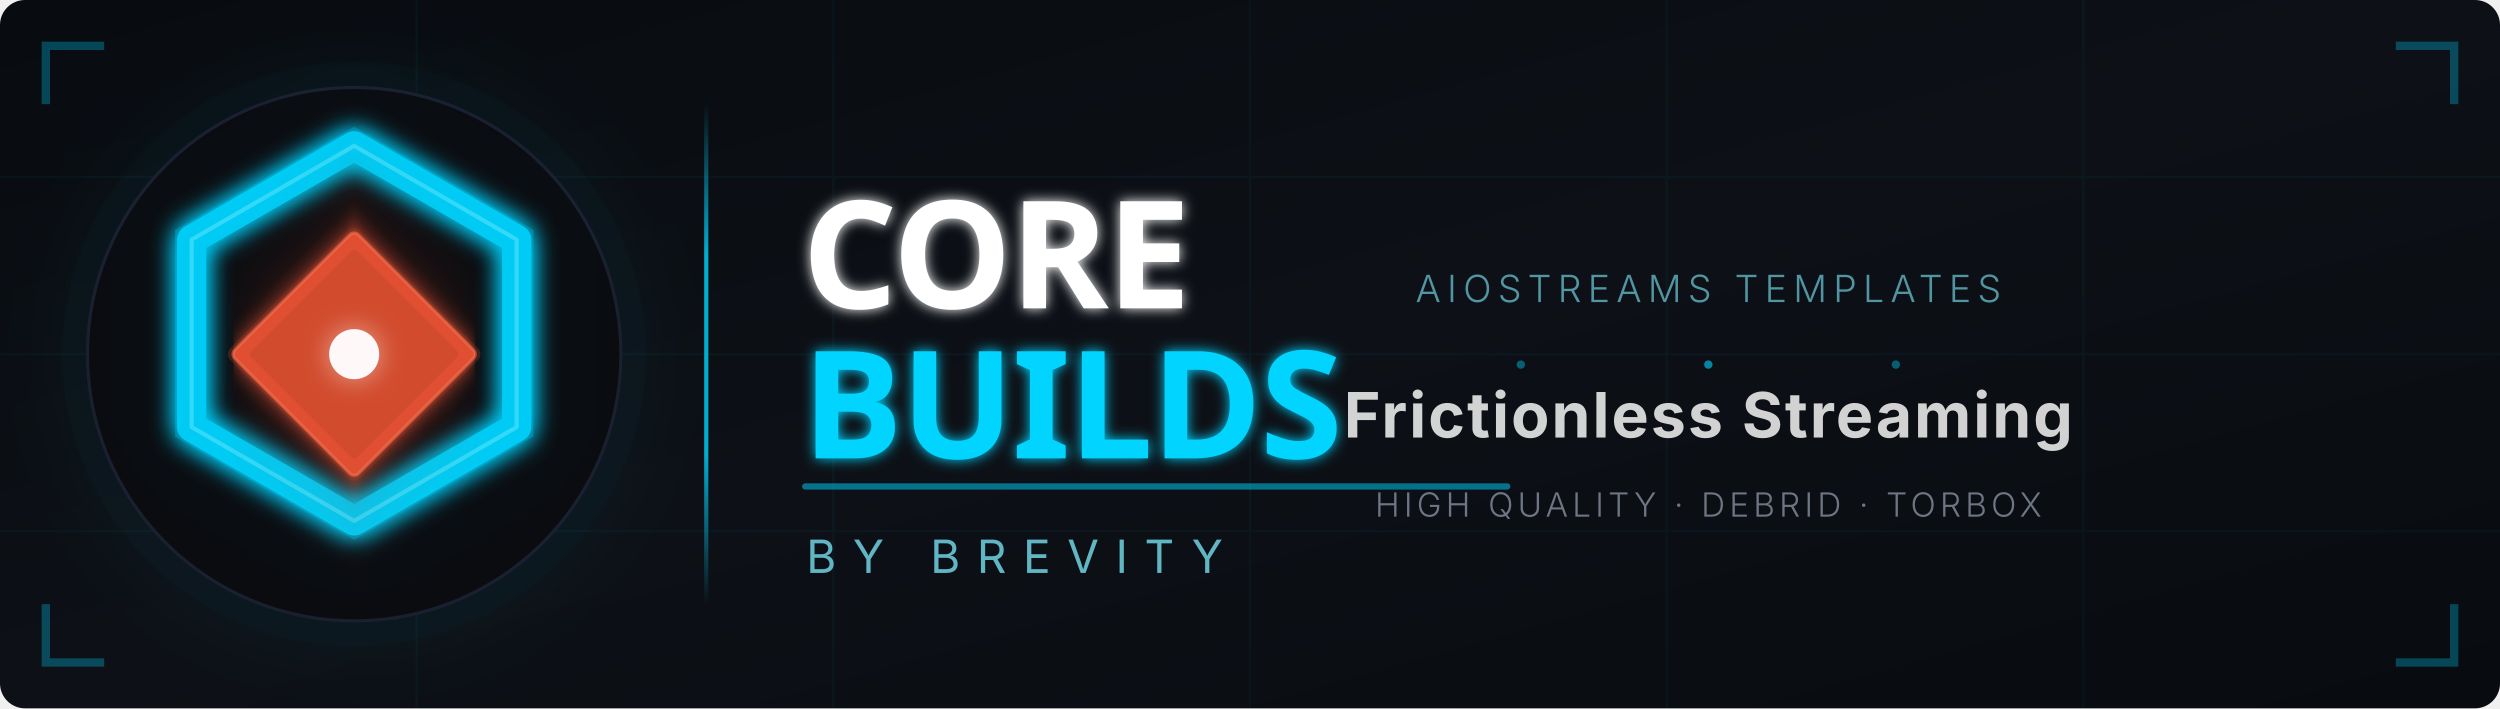
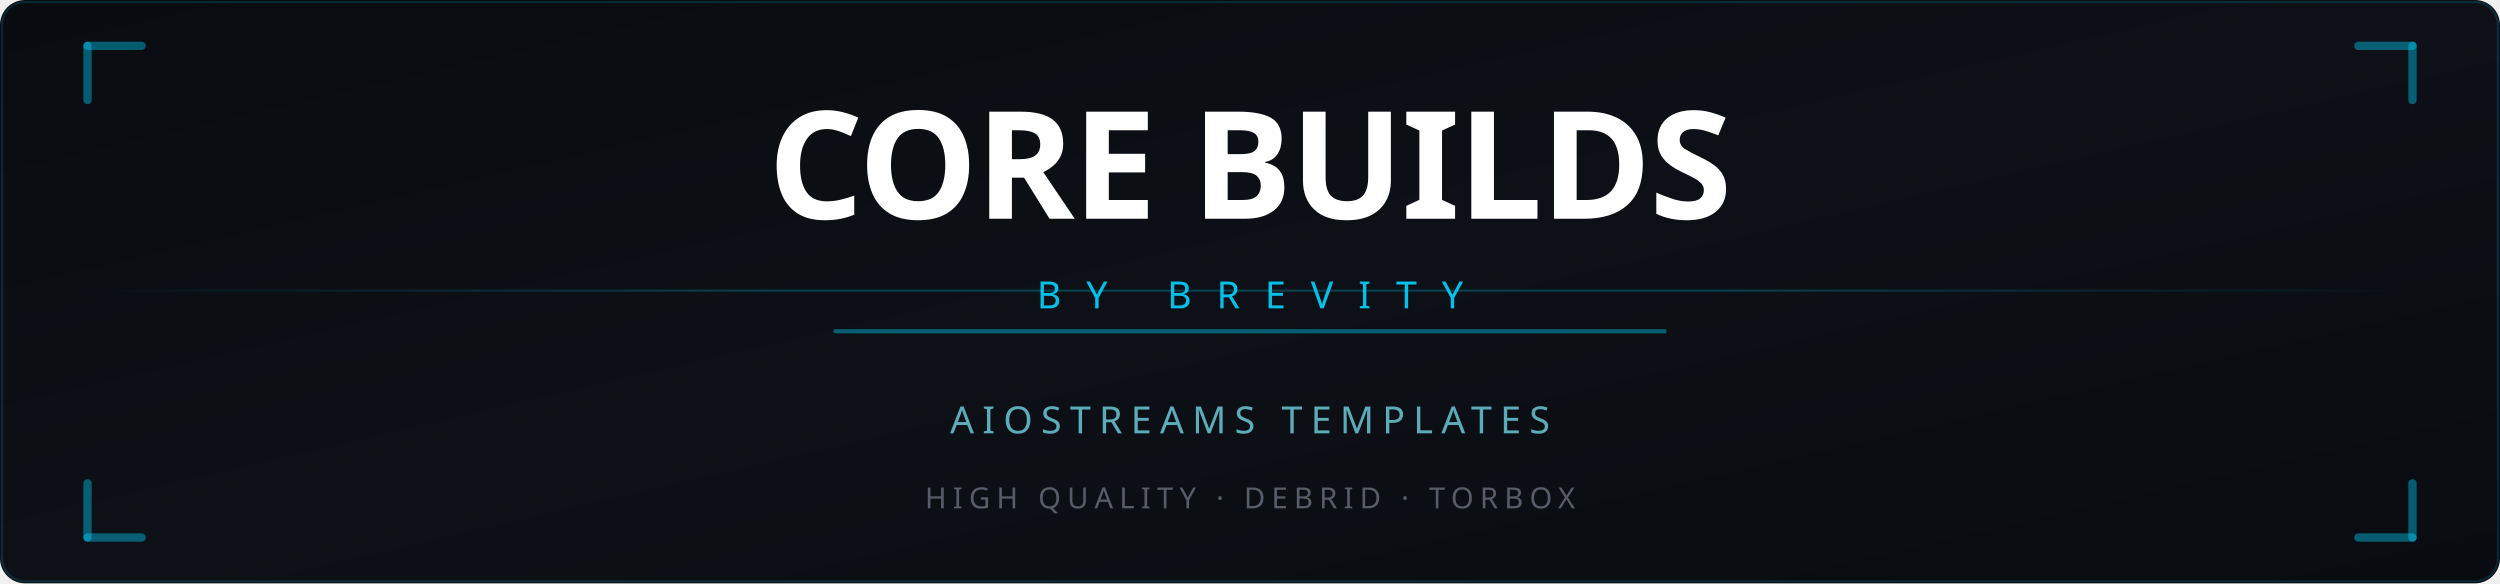
- <svg xmlns="http://www.w3.org/2000/svg" viewBox="0 0 1200 340" width="1200" height="340">
+ <svg xmlns="http://www.w3.org/2000/svg" viewBox="0 0 1200 280" width="1200" height="280">
  <defs>
-     <linearGradient id="bgGrad" x1="0%" y1="0%" x2="100%" y2="100%">
-       <stop offset="0%" style="stop-color:#080b0f" />
-       <stop offset="50%" style="stop-color:#0d1117" />
-       <stop offset="100%" style="stop-color:#080b0f" />
+     <linearGradient id="bg" x1="0%" y1="0%" x2="100%" y2="100%">
+       <stop offset="0%" stop-color="#080b0f" />
+       <stop offset="50%" stop-color="#0d1117" />
+       <stop offset="100%" stop-color="#080b0f" />
    </linearGradient>
-     <filter id="cyanGlow" x="-50%" y="-50%" width="200%" height="200%">
-       <feGaussianBlur stdDeviation="6" result="blur" />
-       <feMerge>
-         <feMergeNode in="blur" />
-         <feMergeNode in="blur" />
-         <feMergeNode in="SourceGraphic" />
-       </feMerge>
-     </filter>
-     <filter id="outerGlow" x="-80%" y="-80%" width="260%" height="260%">
-       <feGaussianBlur stdDeviation="18" result="blur" />
-       <feMerge>
-         <feMergeNode in="blur" />
-         <feMergeNode in="SourceGraphic" />
-       </feMerge>
-     </filter>
-     <filter id="redGlow" x="-50%" y="-50%" width="200%" height="200%">
-       <feGaussianBlur stdDeviation="5" result="blur" />
-       <feMerge>
-         <feMergeNode in="blur" />
-         <feMergeNode in="SourceGraphic" />
-       </feMerge>
-     </filter>
-     <filter id="textGlow" x="-20%" y="-50%" width="140%" height="200%">
-       <feGaussianBlur stdDeviation="3" result="blur" />
-       <feMerge>
-         <feMergeNode in="blur" />
-         <feMergeNode in="SourceGraphic" />
-       </feMerge>
-     </filter>
-     <linearGradient id="divGrad" x1="0%" y1="0%" x2="0%" y2="100%">
-       <stop offset="0%" style="stop-color:#00d4ff;stop-opacity:0" />
-       <stop offset="30%" style="stop-color:#00d4ff;stop-opacity:0.8" />
-       <stop offset="70%" style="stop-color:#00d4ff;stop-opacity:0.8" />
-       <stop offset="100%" style="stop-color:#00d4ff;stop-opacity:0" />
+     <linearGradient id="line" x1="0%" y1="0%" x2="100%" y2="0%">
+       <stop offset="0%" stop-color="#00d4ff" stop-opacity="0" />
+       <stop offset="30%" stop-color="#00d4ff" stop-opacity="0.8" />
+       <stop offset="70%" stop-color="#00d4ff" stop-opacity="0.8" />
+       <stop offset="100%" stop-color="#00d4ff" stop-opacity="0" />
    </linearGradient>
-     <clipPath id="circleClip">
-       <circle cx="170" cy="170" r="130" />
-     </clipPath>
  </defs>
-   <rect width="1200" height="340" fill="url(#bgGrad)" rx="12" />
-   <g opacity="0.04" stroke="#00d4ff" stroke-width="1">
-     <line x1="0" y1="85" x2="1200" y2="85" />
-     <line x1="0" y1="170" x2="1200" y2="170" />
-     <line x1="0" y1="255" x2="1200" y2="255" />
-     <line x1="200" y1="0" x2="200" y2="340" />
-     <line x1="400" y1="0" x2="400" y2="340" />
-     <line x1="600" y1="0" x2="600" y2="340" />
-     <line x1="800" y1="0" x2="800" y2="340" />
-     <line x1="1000" y1="0" x2="1000" y2="340" />
-   </g>
-   <circle cx="170" cy="170" r="140" fill="#00d4ff" opacity="0.04" filter="url(#outerGlow)" />
-   <circle cx="170" cy="170" r="128" fill="#0a0c10" stroke="#1a2030" stroke-width="1.5" />
-   <polygon points="170,62 255,111 255,209 170,258 85,209 85,111" fill="none" stroke="#00d4ff" stroke-width="2" opacity="0.25" filter="url(#outerGlow)" />
-   <polygon points="170,70 248,115 248,205 170,250 92,205 92,115" fill="none" stroke="#00d4ff" stroke-width="14" stroke-linejoin="round" filter="url(#cyanGlow)" opacity="0.95" />
-   <polygon points="170,70 248,115 248,205 170,250 92,205 92,115" fill="none" stroke="#7eeeff" stroke-width="2" stroke-linejoin="round" opacity="0.4" />
-   <rect x="126" y="126" width="88" height="88" rx="4" transform="rotate(45 170 170)" fill="#c44020" opacity="0.3" filter="url(#outerGlow)" />
-   <rect x="128" y="128" width="84" height="84" rx="3" transform="rotate(45 170 170)" fill="#e05030" filter="url(#redGlow)" />
-   <rect x="128" y="128" width="84" height="84" rx="3" transform="rotate(45 170 170)" fill="none" stroke="#ff7a5a" stroke-width="1.5" opacity="0.5" />
-   <rect x="134" y="134" width="72" height="72" rx="2" transform="rotate(45 170 170)" fill="#bf4525" opacity="0.4" />
-   <circle cx="170" cy="170" r="12" fill="white" opacity="0.95" />
-   <circle cx="170" cy="170" r="12" fill="white" filter="url(#cyanGlow)" opacity="0.3" />
-   <rect x="338" y="50" width="2" height="240" fill="url(#divGrad)" rx="1" />
-   <text x="385" y="148" font-family="'Montserrat', sans-serif" font-size="72" font-weight="800" letter-spacing="-1" fill="#ffffff" filter="url(#textGlow)">CORE</text>
-   <text x="385" y="220" font-family="'Montserrat', sans-serif" font-size="72" font-weight="800" letter-spacing="-1" fill="#00d4ff" filter="url(#textGlow)">BUILDS</text>
-   <rect x="385" y="232" width="340" height="3" rx="1.5" fill="#00d4ff" opacity="0.5" />
-   <text x="387" y="275" font-family="'Inter', sans-serif" font-size="22" font-weight="400" letter-spacing="8" fill="#7eeeff" opacity="0.75">BY BREVITY</text>
-   <text x="820" y="145" font-family="'Inter', sans-serif" font-size="18" font-weight="300" letter-spacing="3" fill="#7eeeff" opacity="0.6" text-anchor="middle">AIOSTREAMS TEMPLATES</text>
-   <circle cx="730" cy="175" r="2" fill="#00d4ff" opacity="0.4" />
-   <circle cx="820" cy="175" r="2" fill="#00d4ff" opacity="0.6" />
-   <circle cx="910" cy="175" r="2" fill="#00d4ff" opacity="0.4" />
-   <text x="820" y="210" font-family="'Inter', sans-serif" font-size="30" font-weight="700" letter-spacing="1" fill="#e8e8e8" opacity="0.9" text-anchor="middle">Frictionless Streaming</text>
-   <text x="820" y="248" font-family="'Inter', sans-serif" font-size="16" font-weight="300" letter-spacing="2" fill="#888fa0" opacity="0.8" text-anchor="middle">HIGH QUALITY  ·  DEBRID  ·  TORBOX</text>
-   <path d="M 20 20 L 50 20 L 50 24 L 24 24 L 24 50 L 20 50 Z" fill="#00d4ff" opacity="0.3" />
-   <path d="M 1180 20 L 1150 20 L 1150 24 L 1176 24 L 1176 50 L 1180 50 Z" fill="#00d4ff" opacity="0.3" />
-   <path d="M 20 320 L 50 320 L 50 316 L 24 316 L 24 290 L 20 290 Z" fill="#00d4ff" opacity="0.3" />
-   <path d="M 1180 320 L 1150 320 L 1150 316 L 1176 316 L 1176 290 L 1180 290 Z" fill="#00d4ff" opacity="0.3" />
+   <rect width="1200" height="280" fill="url(#bg)" rx="12" />
+   <rect x="1" y="1" width="1198" height="278" rx="11" fill="none" stroke="#00d4ff" stroke-width="1" stroke-opacity="0.15" />
+   <rect x="40" y="139" width="1120" height="1" fill="url(#line)" opacity="0.3" />
+   <text x="600" y="105" font-family="'Segoe UI', system-ui, -apple-system, sans-serif" font-size="72" font-weight="800" letter-spacing="-1" fill="#ffffff" text-anchor="middle">CORE BUILDS</text>
+   <text x="600" y="148" font-family="'Segoe UI', system-ui, -apple-system, sans-serif" font-size="18" font-weight="400" letter-spacing="12" fill="#00d4ff" text-anchor="middle" opacity="0.9">BY BREVITY</text>
+   <rect x="400" y="158" width="400" height="2" rx="1" fill="#00d4ff" opacity="0.4" />
+   <text x="600" y="208" font-family="'Segoe UI', system-ui, -apple-system, sans-serif" font-size="18" font-weight="300" letter-spacing="4" fill="#7eeeff" text-anchor="middle" opacity="0.7">AIOSTREAMS TEMPLATES</text>
+   <text x="600" y="244" font-family="'Segoe UI', system-ui, -apple-system, sans-serif" font-size="14" font-weight="300" letter-spacing="3" fill="#888fa0" text-anchor="middle" opacity="0.6">HIGH QUALITY  ·  DEBRID  ·  TORBOX</text>
+   <rect x="40" y="20" width="30" height="4" rx="2" fill="#00d4ff" opacity="0.4" />
+   <rect x="40" y="20" width="4" height="30" rx="2" fill="#00d4ff" opacity="0.4" />
+   <rect x="1130" y="20" width="30" height="4" rx="2" fill="#00d4ff" opacity="0.4" />
+   <rect x="1156" y="20" width="4" height="30" rx="2" fill="#00d4ff" opacity="0.4" />
+   <rect x="40" y="256" width="30" height="4" rx="2" fill="#00d4ff" opacity="0.4" />
+   <rect x="40" y="230" width="4" height="30" rx="2" fill="#00d4ff" opacity="0.4" />
+   <rect x="1130" y="256" width="30" height="4" rx="2" fill="#00d4ff" opacity="0.4" />
+   <rect x="1156" y="230" width="4" height="30" rx="2" fill="#00d4ff" opacity="0.4" />
</svg>
